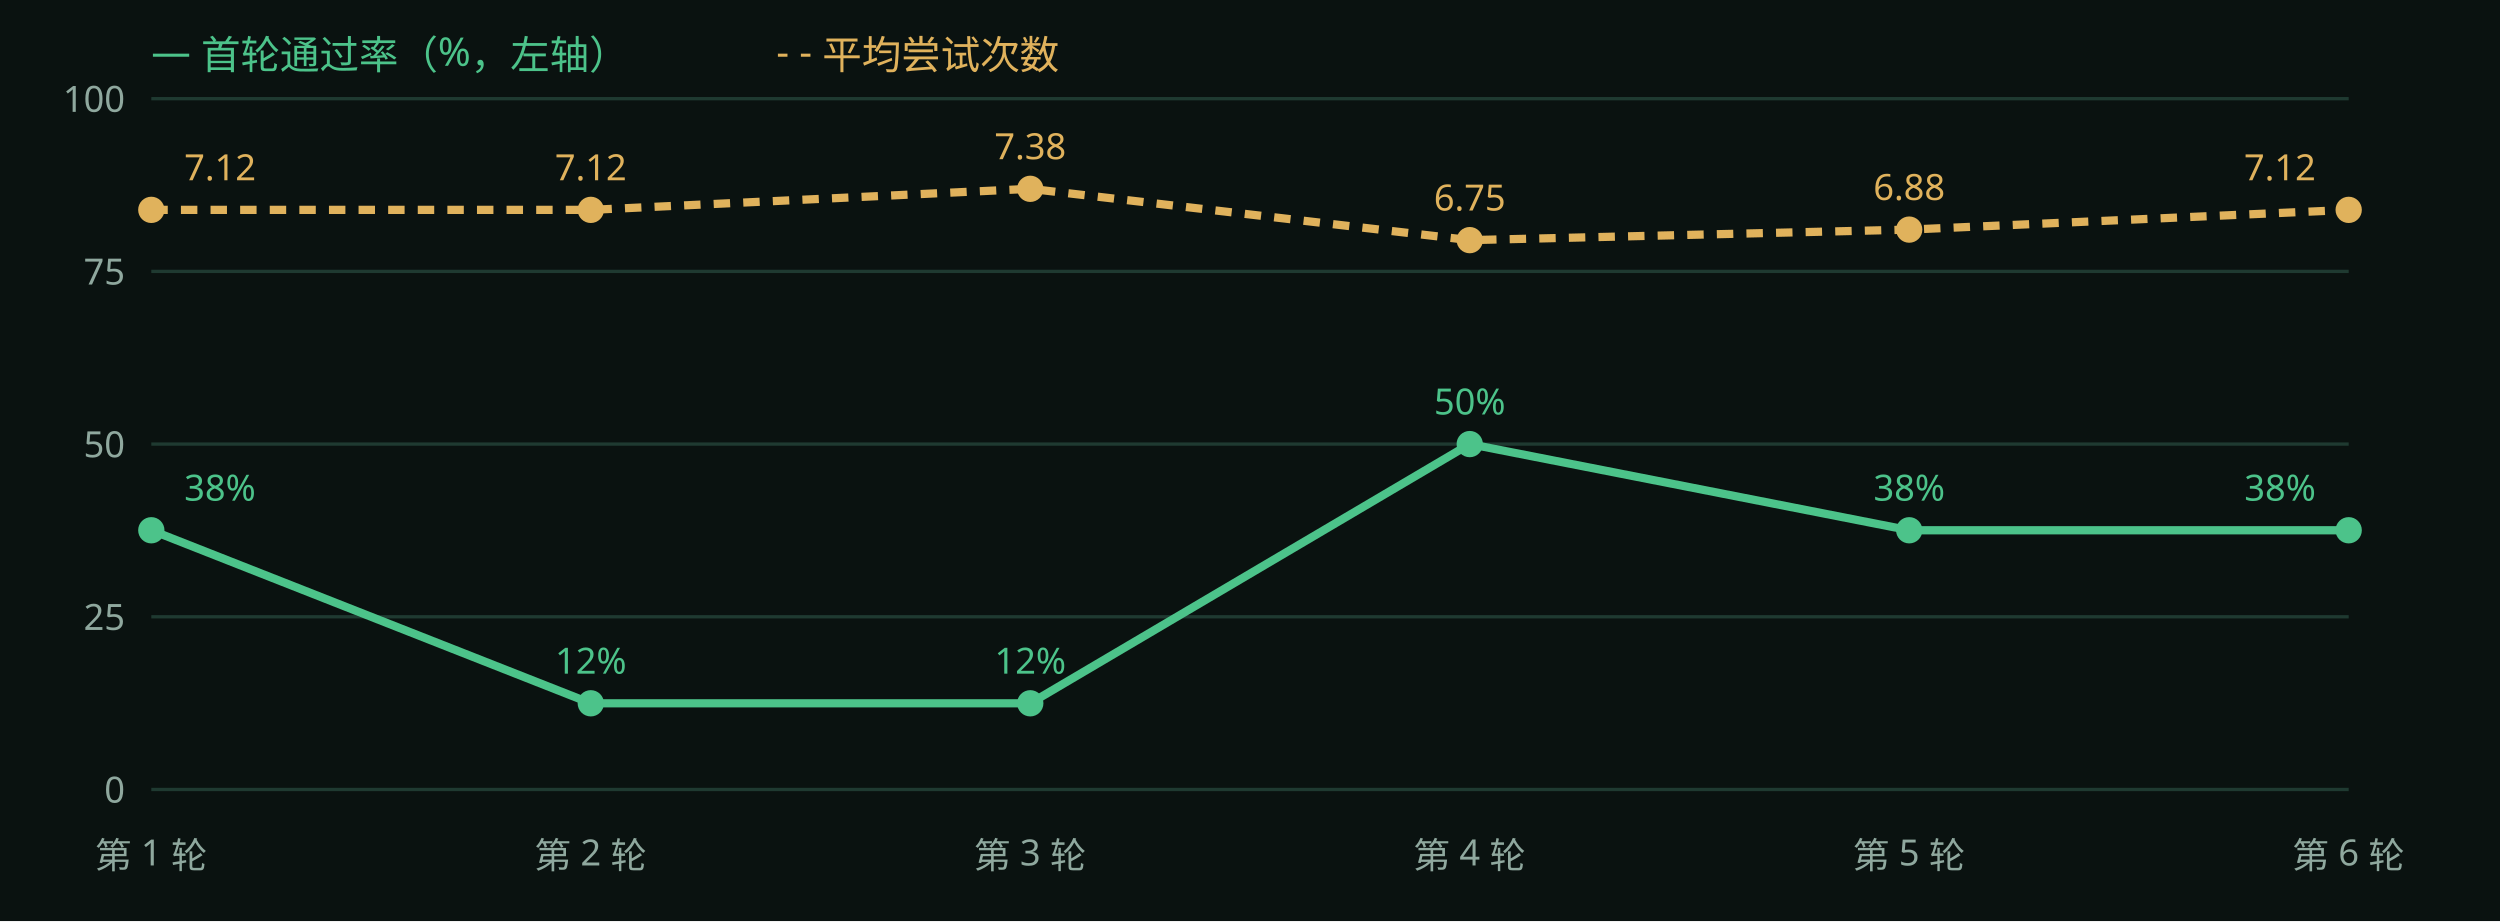
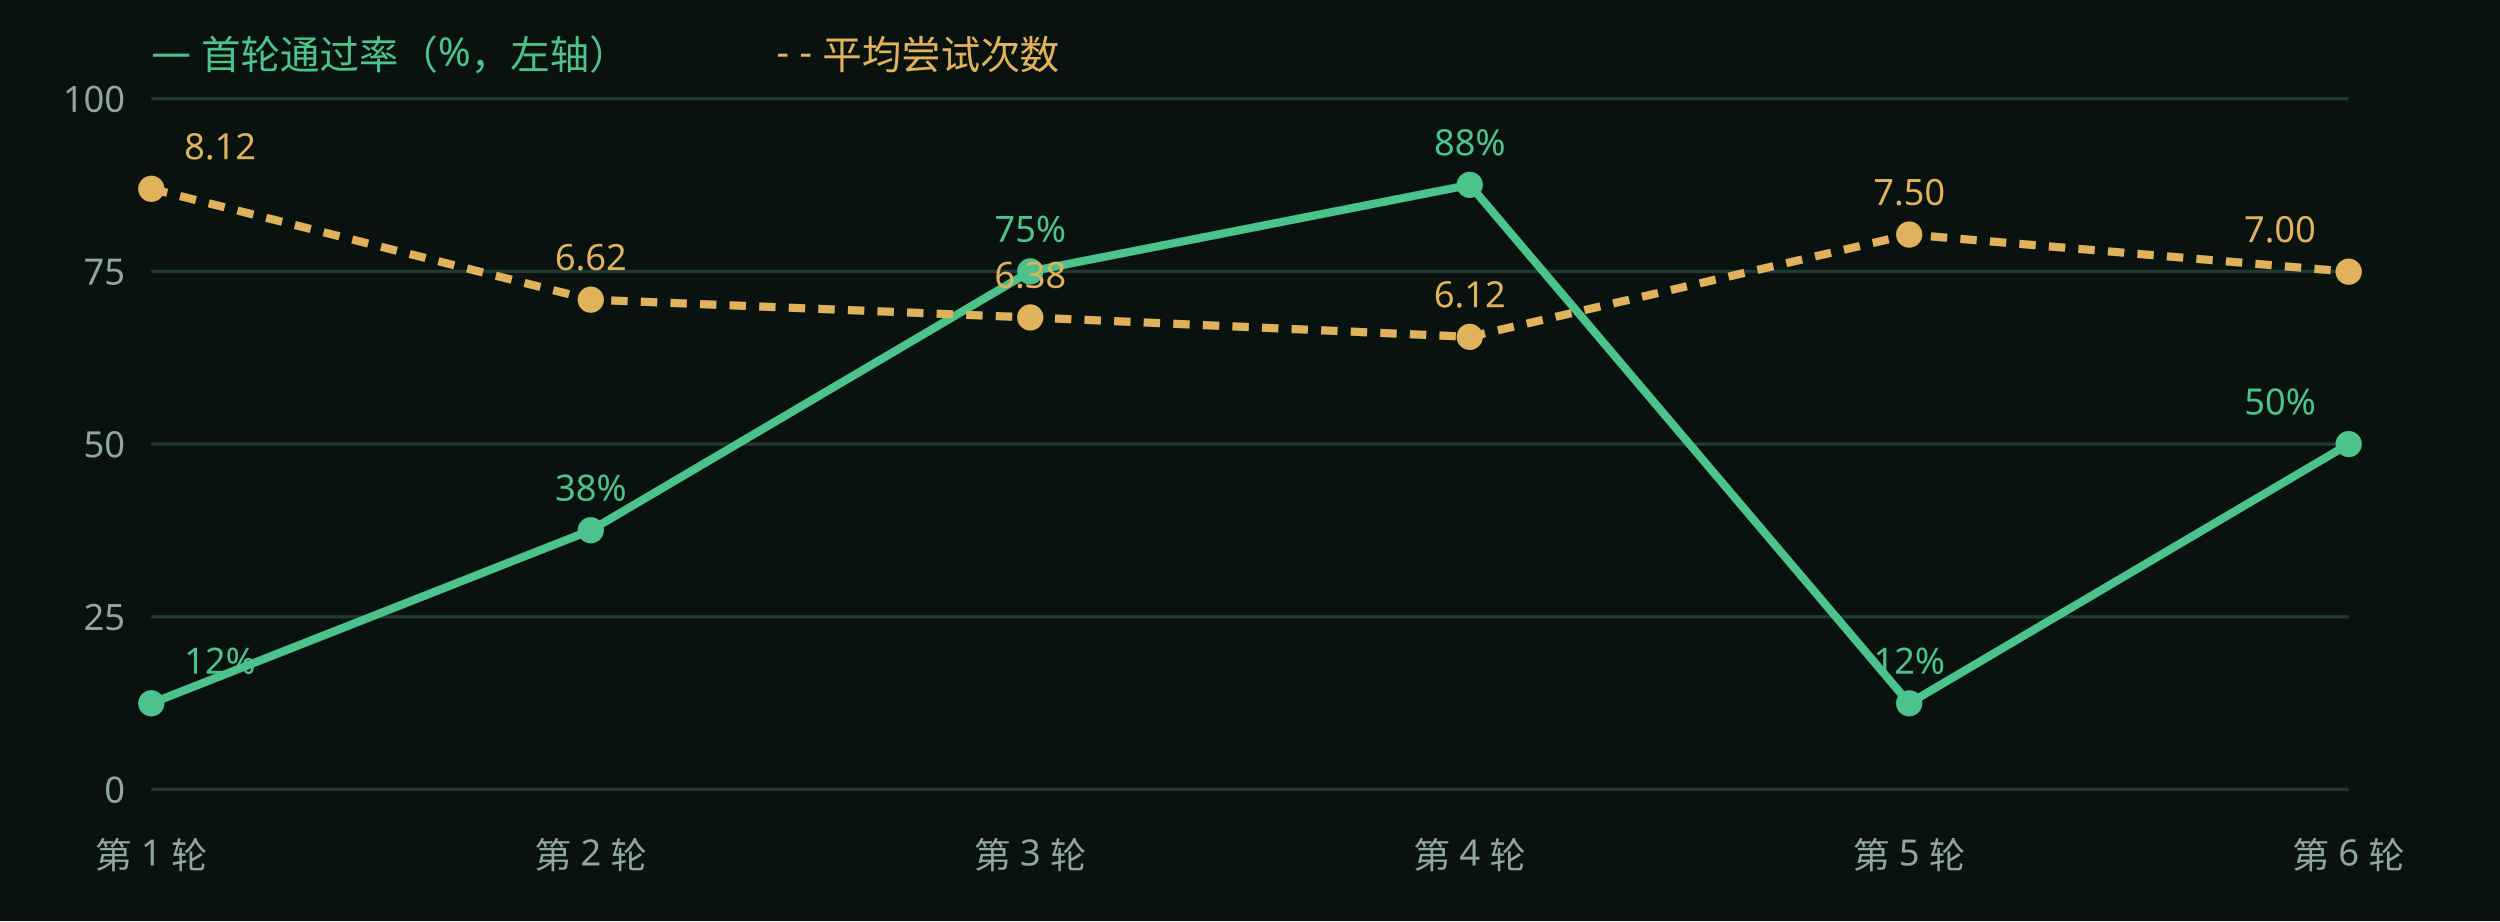
<svg xmlns="http://www.w3.org/2000/svg" width="760" height="280" viewBox="0 0 760 280" font-family="sans-serif">
  <rect width="760" height="280" fill="#0A1210" />
  <line x1="46" y1="30.0" x2="714" y2="30.0" stroke="#1F3A31" stroke-width="1" />
  <text x="38" y="34.0" fill="#8FA89E" font-size="11" text-anchor="end">100</text>
  <line x1="46" y1="82.5" x2="714" y2="82.5" stroke="#1F3A31" stroke-width="1" />
  <text x="38" y="86.5" fill="#8FA89E" font-size="11" text-anchor="end">75</text>
  <line x1="46" y1="135.0" x2="714" y2="135.0" stroke="#1F3A31" stroke-width="1" />
  <text x="38" y="139.0" fill="#8FA89E" font-size="11" text-anchor="end">50</text>
  <line x1="46" y1="187.5" x2="714" y2="187.5" stroke="#1F3A31" stroke-width="1" />
  <text x="38" y="191.5" fill="#8FA89E" font-size="11" text-anchor="end">25</text>
  <line x1="46" y1="240.0" x2="714" y2="240.0" stroke="#1F3A31" stroke-width="1" />
  <text x="38" y="244.0" fill="#8FA89E" font-size="11" text-anchor="end">0</text>
  <text x="46.0" y="264" fill="#8FA89E" font-size="11" text-anchor="middle">第 1 轮</text>
  <text x="179.6" y="264" fill="#8FA89E" font-size="11" text-anchor="middle">第 2 轮</text>
  <text x="313.2" y="264" fill="#8FA89E" font-size="11" text-anchor="middle">第 3 轮</text>
  <text x="446.8" y="264" fill="#8FA89E" font-size="11" text-anchor="middle">第 4 轮</text>
  <text x="580.4" y="264" fill="#8FA89E" font-size="11" text-anchor="middle">第 5 轮</text>
  <text x="714.0" y="264" fill="#8FA89E" font-size="11" text-anchor="middle">第 6 轮</text>
-   <polyline points="46.0,161.2 179.6,213.8 313.2,213.8 446.8,135.0 580.4,161.2 714.0,161.2" fill="none" stroke="#4CC38A" stroke-width="2.5" />
-   <circle cx="46.0" cy="161.2" r="4" fill="#4CC38A" />
-   <text x="56.0" y="152.2" fill="#4CC38A" font-size="11" text-anchor="start">38%</text>
-   <circle cx="179.6" cy="213.8" r="4" fill="#4CC38A" />
-   <text x="179.6" y="204.8" fill="#4CC38A" font-size="11" text-anchor="middle">12%</text>
-   <circle cx="313.2" cy="213.8" r="4" fill="#4CC38A" />
-   <text x="313.2" y="204.8" fill="#4CC38A" font-size="11" text-anchor="middle">12%</text>
-   <circle cx="446.8" cy="135.0" r="4" fill="#4CC38A" />
-   <text x="446.8" y="126.0" fill="#4CC38A" font-size="11" text-anchor="middle">50%</text>
-   <circle cx="580.4" cy="161.2" r="4" fill="#4CC38A" />
-   <text x="580.4" y="152.2" fill="#4CC38A" font-size="11" text-anchor="middle">38%</text>
-   <circle cx="714.0" cy="161.2" r="4" fill="#4CC38A" />
-   <text x="704.0" y="152.2" fill="#4CC38A" font-size="11" text-anchor="end">38%</text>
-   <polyline points="46.0,63.8 179.6,63.8 313.2,57.4 446.8,73.0 580.4,69.8 714.0,63.8" fill="none" stroke="#E0B25C" stroke-width="2.5" stroke-dasharray="5 4" />
-   <circle cx="46.0" cy="63.8" r="4" fill="#E0B25C" />
-   <text x="56.0" y="54.8" fill="#E0B25C" font-size="11" text-anchor="start">7.12</text>
-   <circle cx="179.6" cy="63.8" r="4" fill="#E0B25C" />
-   <text x="179.6" y="54.8" fill="#E0B25C" font-size="11" text-anchor="middle">7.12</text>
-   <circle cx="313.2" cy="57.4" r="4" fill="#E0B25C" />
-   <text x="313.2" y="48.4" fill="#E0B25C" font-size="11" text-anchor="middle">7.38</text>
-   <circle cx="446.8" cy="73.0" r="4" fill="#E0B25C" />
-   <text x="446.8" y="64.0" fill="#E0B25C" font-size="11" text-anchor="middle">6.75</text>
-   <circle cx="580.4" cy="69.8" r="4" fill="#E0B25C" />
-   <text x="580.4" y="60.8" fill="#E0B25C" font-size="11" text-anchor="middle">6.88</text>
-   <circle cx="714.0" cy="63.8" r="4" fill="#E0B25C" />
-   <text x="704.0" y="54.8" fill="#E0B25C" font-size="11" text-anchor="end">7.12</text>
+   <polyline points="46.0,213.8 179.6,161.2 313.2,82.5 446.8,56.2 580.4,213.8 714.0,135.0" fill="none" stroke="#4CC38A" stroke-width="2.5" />
+   <circle cx="46.0" cy="213.8" r="4" fill="#4CC38A" />
+   <text x="56.0" y="204.8" fill="#4CC38A" font-size="11" text-anchor="start">12%</text>
+   <circle cx="179.6" cy="161.2" r="4" fill="#4CC38A" />
+   <text x="179.6" y="152.2" fill="#4CC38A" font-size="11" text-anchor="middle">38%</text>
+   <circle cx="313.2" cy="82.5" r="4" fill="#4CC38A" />
+   <text x="313.2" y="73.5" fill="#4CC38A" font-size="11" text-anchor="middle">75%</text>
+   <circle cx="446.8" cy="56.2" r="4" fill="#4CC38A" />
+   <text x="446.8" y="47.2" fill="#4CC38A" font-size="11" text-anchor="middle">88%</text>
+   <circle cx="580.4" cy="213.8" r="4" fill="#4CC38A" />
+   <text x="580.4" y="204.8" fill="#4CC38A" font-size="11" text-anchor="middle">12%</text>
+   <circle cx="714.0" cy="135.0" r="4" fill="#4CC38A" />
+   <text x="704.0" y="126.0" fill="#4CC38A" font-size="11" text-anchor="end">50%</text>
+   <polyline points="46.0,57.4 179.6,91.1 313.2,96.5 446.8,102.4 580.4,71.3 714.0,82.6" fill="none" stroke="#E0B25C" stroke-width="2.5" stroke-dasharray="5 4" />
+   <circle cx="46.0" cy="57.4" r="4" fill="#E0B25C" />
+   <text x="56.0" y="48.4" fill="#E0B25C" font-size="11" text-anchor="start">8.12</text>
+   <circle cx="179.6" cy="91.1" r="4" fill="#E0B25C" />
+   <text x="179.6" y="82.1" fill="#E0B25C" font-size="11" text-anchor="middle">6.62</text>
+   <circle cx="313.2" cy="96.5" r="4" fill="#E0B25C" />
+   <text x="313.2" y="87.5" fill="#E0B25C" font-size="11" text-anchor="middle">6.38</text>
+   <circle cx="446.8" cy="102.4" r="4" fill="#E0B25C" />
+   <text x="446.8" y="93.4" fill="#E0B25C" font-size="11" text-anchor="middle">6.12</text>
+   <circle cx="580.4" cy="71.3" r="4" fill="#E0B25C" />
+   <text x="580.4" y="62.3" fill="#E0B25C" font-size="11" text-anchor="middle">7.50</text>
+   <circle cx="714.0" cy="82.6" r="4" fill="#E0B25C" />
+   <text x="704.0" y="73.6" fill="#E0B25C" font-size="11" text-anchor="end">7.00</text>
  <text x="46" y="20" fill="#4CC38A" font-size="12">— 首轮通过率（%，左轴）</text>
  <text x="236" y="20" fill="#E0B25C" font-size="12">- - 平均尝试次数</text>
</svg>
